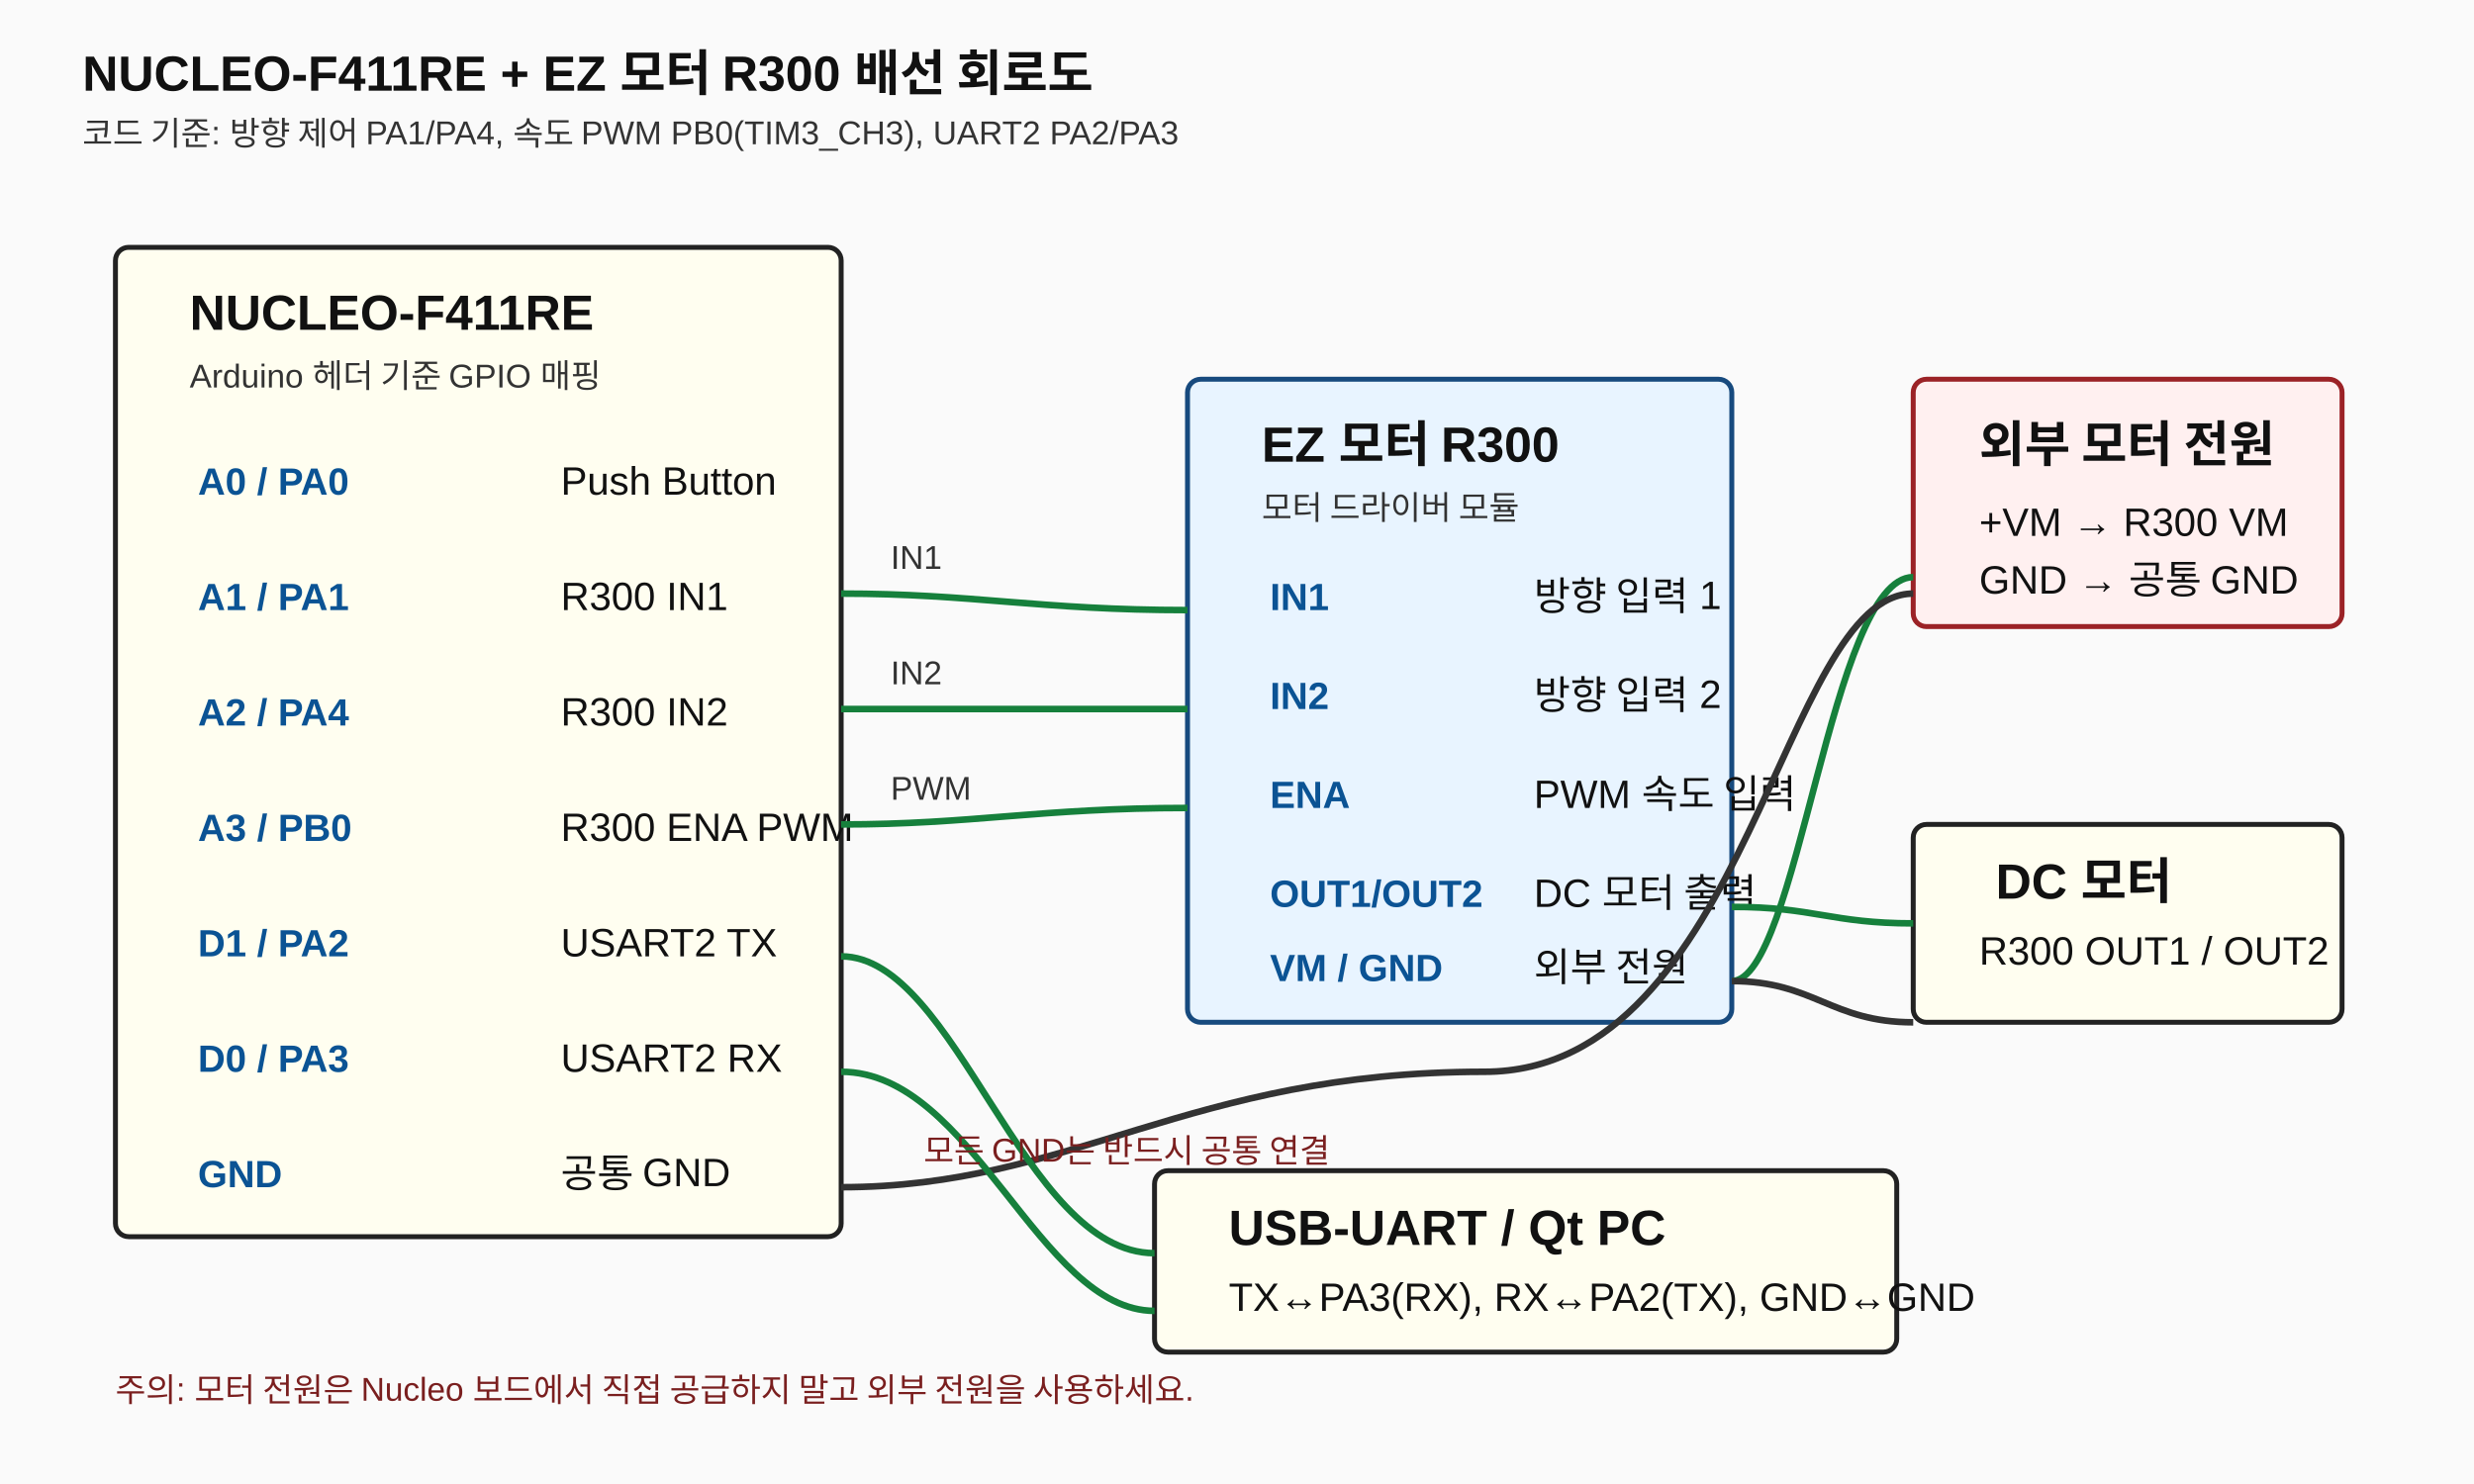
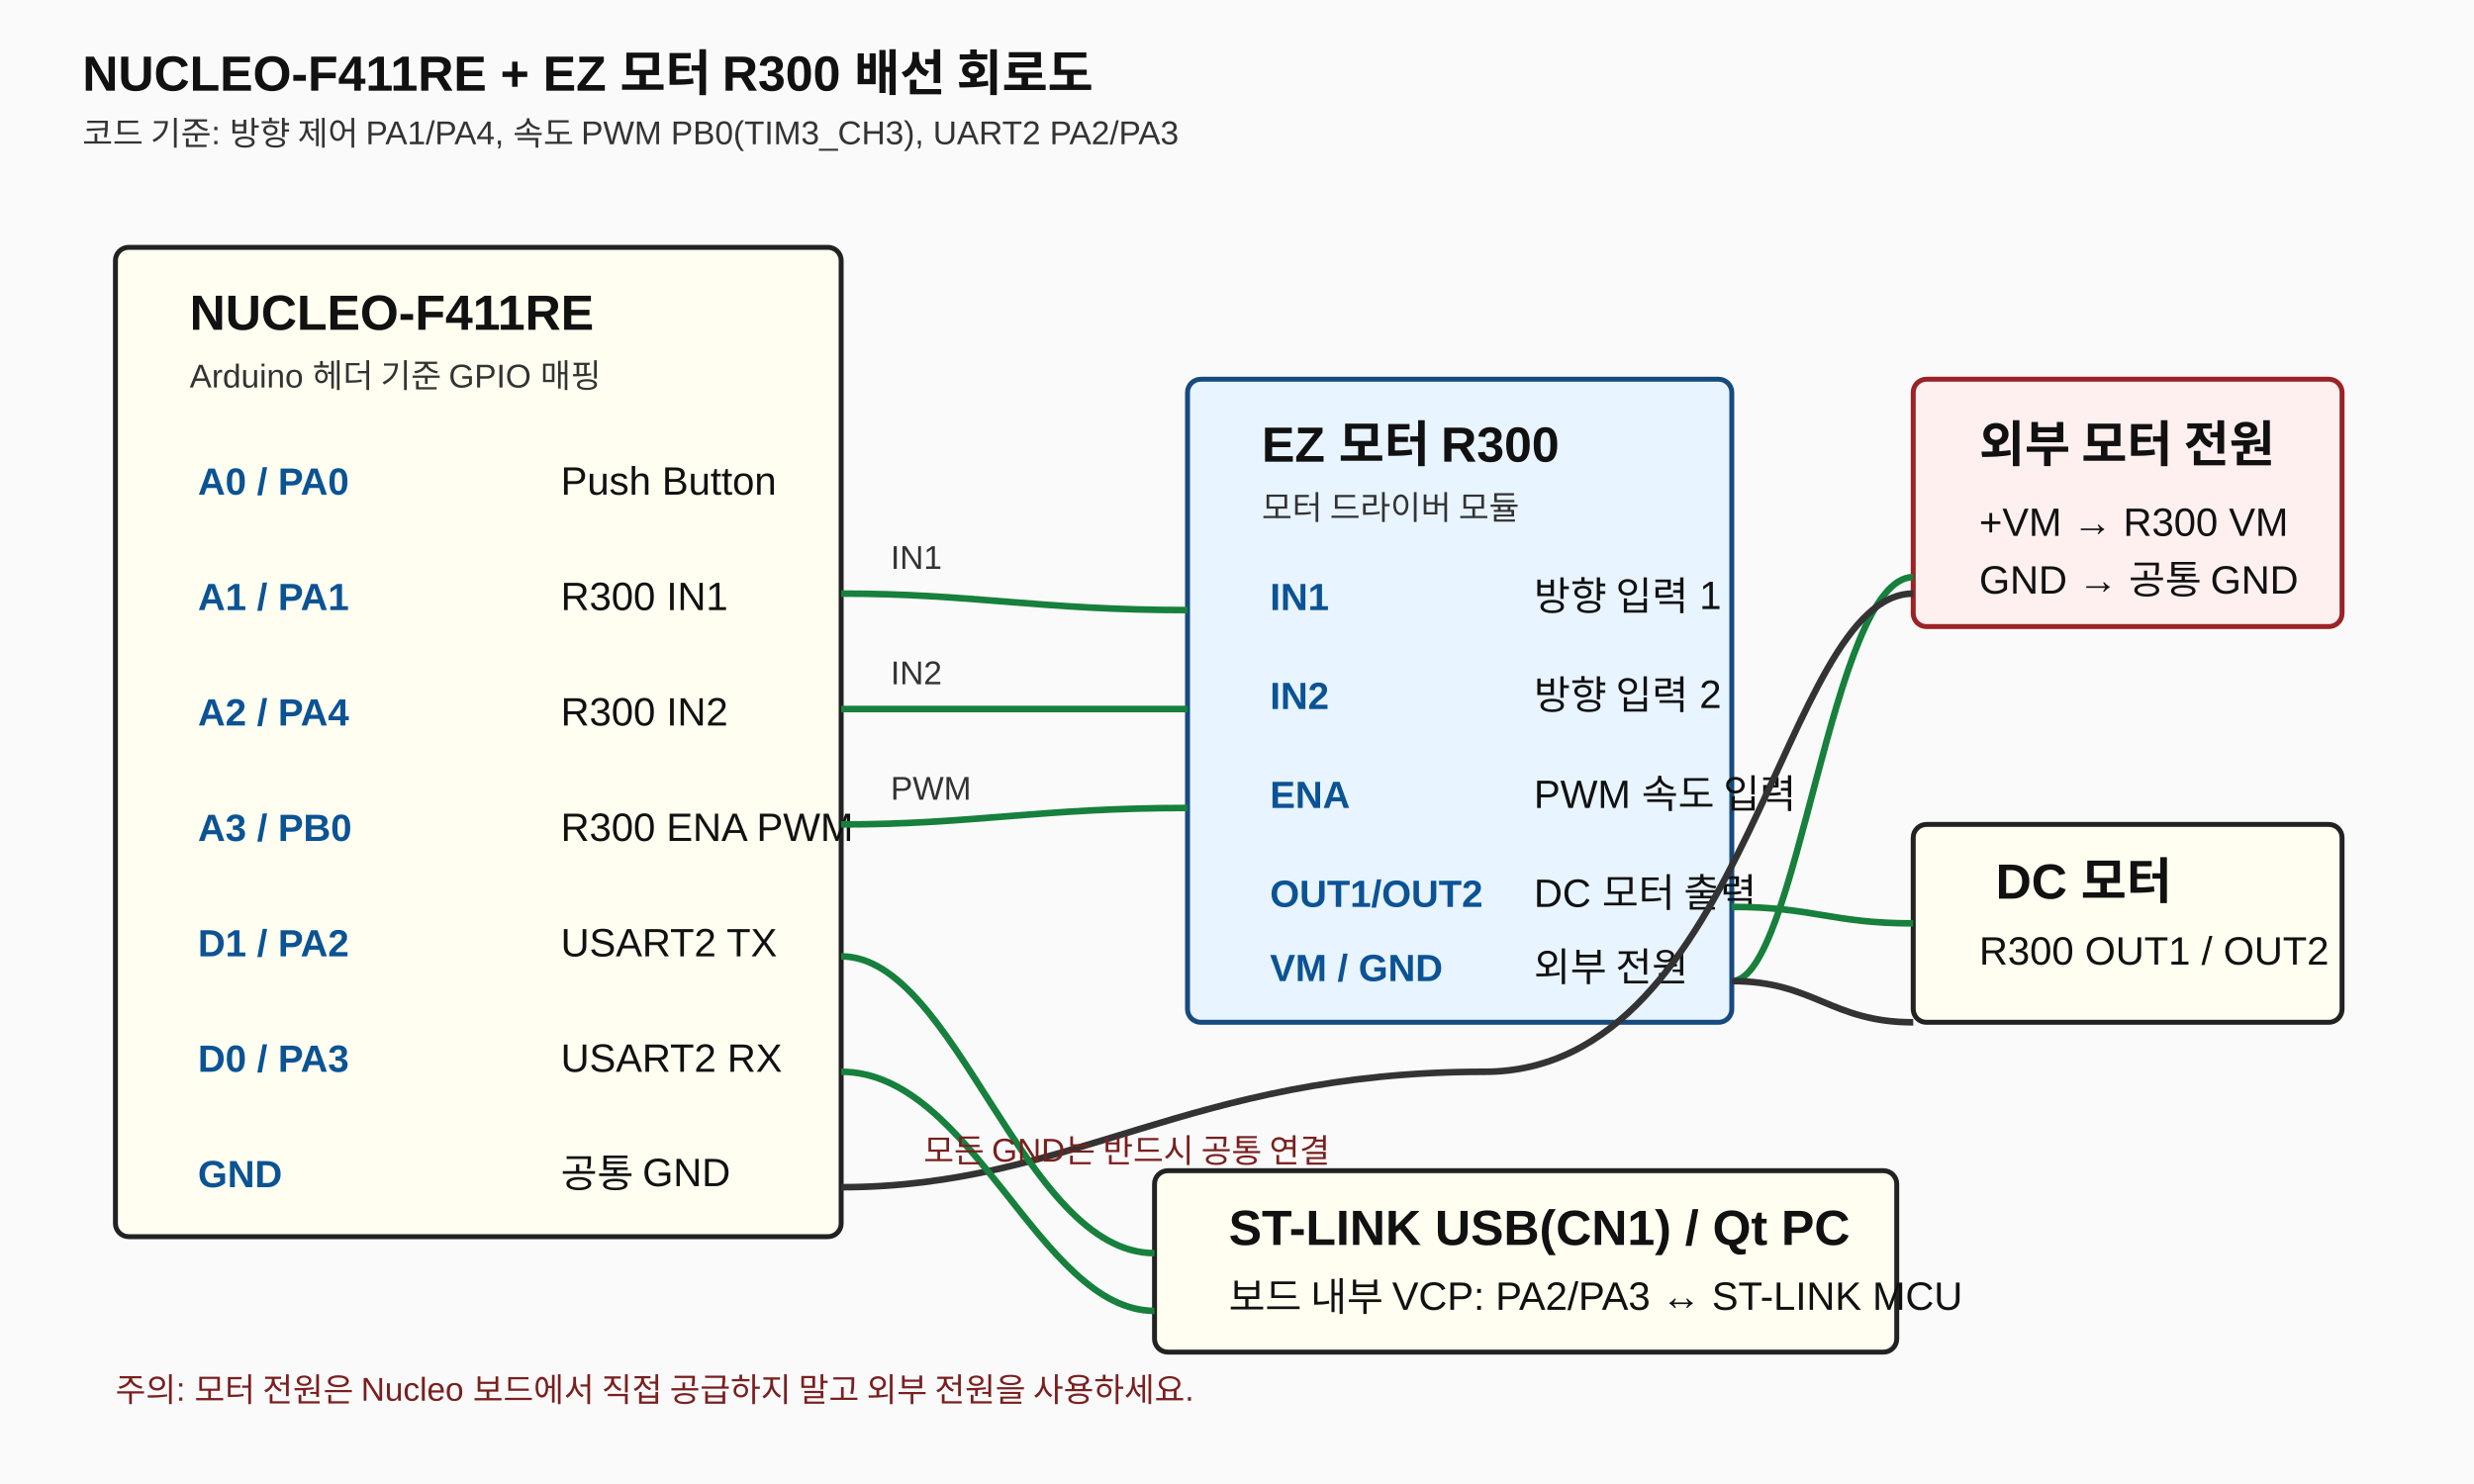
<svg xmlns="http://www.w3.org/2000/svg" width="1500" height="900" viewBox="0 0 1500 900">
  <style>
    .box{fill:#fffef0;stroke:#222;stroke-width:3}.module{fill:#e8f4ff;stroke:#174a7e;stroke-width:3}.power{fill:#fff0f0;stroke:#9b2226;stroke-width:3}.wire{stroke:#16803c;stroke-width:4;fill:none}.gnd{stroke:#333;stroke-width:4;fill:none}.sig{font:24px Arial,sans-serif;fill:#111}.small{font:20px Arial,sans-serif;fill:#333}.title{font:bold 30px Arial,sans-serif;fill:#111}.pin{font:bold 23px Arial,sans-serif;fill:#0b5394}.note{font:20px Arial,sans-serif;fill:#7a1f1f}
  </style>
  <rect width="1500" height="900" fill="#fafafa" />
  <text x="50" y="55" class="title">NUCLEO-F411RE + EZ 모터 R300 배선 회로도</text>
  <text x="50" y="88" class="small">코드 기준: 방향 제어 PA1/PA4, 속도 PWM PB0(TIM3_CH3), UART2 PA2/PA3</text>
  <rect x="70" y="150" width="440" height="600" rx="8" class="box" />
  <text x="115" y="200" class="title">NUCLEO-F411RE</text>
  <text x="115" y="235" class="small">Arduino 헤더 기준 GPIO 매핑</text>
  <text x="120" y="300" class="pin">A0 / PA0</text>
  <text x="340" y="300" class="sig">Push Button</text>
  <text x="120" y="370" class="pin">A1 / PA1</text>
  <text x="340" y="370" class="sig">R300 IN1</text>
  <text x="120" y="440" class="pin">A2 / PA4</text>
  <text x="340" y="440" class="sig">R300 IN2</text>
  <text x="120" y="510" class="pin">A3 / PB0</text>
  <text x="340" y="510" class="sig">R300 ENA PWM</text>
  <text x="120" y="580" class="pin">D1 / PA2</text>
  <text x="340" y="580" class="sig">USART2 TX</text>
  <text x="120" y="650" class="pin">D0 / PA3</text>
  <text x="340" y="650" class="sig">USART2 RX</text>
  <text x="120" y="720" class="pin">GND</text>
  <text x="340" y="720" class="sig">공통 GND</text>
  <rect x="720" y="230" width="330" height="390" rx="8" class="module" />
  <text x="765" y="280" class="title">EZ 모터 R300</text>
  <text x="765" y="315" class="small">모터 드라이버 모듈</text>
  <text x="770" y="370" class="pin">IN1</text>
  <text x="930" y="370" class="sig">방향 입력 1</text>
  <text x="770" y="430" class="pin">IN2</text>
  <text x="930" y="430" class="sig">방향 입력 2</text>
  <text x="770" y="490" class="pin">ENA</text>
  <text x="930" y="490" class="sig">PWM 속도 입력</text>
  <text x="770" y="550" class="pin">OUT1/OUT2</text>
  <text x="930" y="550" class="sig">DC 모터 출력</text>
  <text x="770" y="595" class="pin">VM / GND</text>
  <text x="930" y="595" class="sig">외부 전원</text>
  <rect x="1160" y="230" width="260" height="150" rx="8" class="power" />
  <text x="1200" y="280" class="title">외부 모터 전원</text>
  <text x="1200" y="325" class="sig">+VM → R300 VM</text>
  <text x="1200" y="360" class="sig">GND → 공통 GND</text>
  <rect x="1160" y="500" width="260" height="120" rx="8" class="box" />
  <text x="1210" y="545" class="title">DC 모터</text>
  <text x="1200" y="585" class="sig">R300 OUT1 / OUT2</text>
  <rect x="700" y="710" width="450" height="110" rx="8" class="box" />
-   <text x="745" y="755" class="title">USB-UART / Qt PC</text>
-   <text x="745" y="795" class="sig">TX↔PA3(RX), RX↔PA2(TX), GND↔GND</text>
+   <text x="745" y="755" class="title">ST-LINK USB(CN1) / Qt PC</text>
+   <text x="745" y="795" class="sig">보드 내부 VCP: PA2/PA3 ↔ ST-LINK MCU</text>
  <path d="M510 360 C590 360 630 370 720 370" class="wire" />
  <path d="M510 430 C590 430 630 430 720 430" class="wire" />
  <path d="M510 500 C590 500 630 490 720 490" class="wire" />
  <path d="M1050 550 C1100 550 1110 560 1160 560" class="wire" />
  <path d="M1050 595 C1090 595 1110 350 1160 350" class="wire" />
  <path d="M510 720 C650 720 720 650 900 650 C1060 650 1080 360 1160 360" class="gnd" />
  <path d="M1050 595 C1100 595 1110 620 1160 620" class="gnd" />
  <path d="M510 580 C580 580 620 760 700 760" class="wire" />
  <path d="M510 650 C590 650 630 795 700 795" class="wire" />
  <text x="540" y="345" class="small">IN1</text>
  <text x="540" y="415" class="small">IN2</text>
  <text x="540" y="485" class="small">PWM</text>
  <text x="560" y="705" class="note">모든 GND는 반드시 공통 연결</text>
  <text x="70" y="850" class="note">주의: 모터 전원은 Nucleo 보드에서 직접 공급하지 말고 외부 전원을 사용하세요.</text>
</svg>
